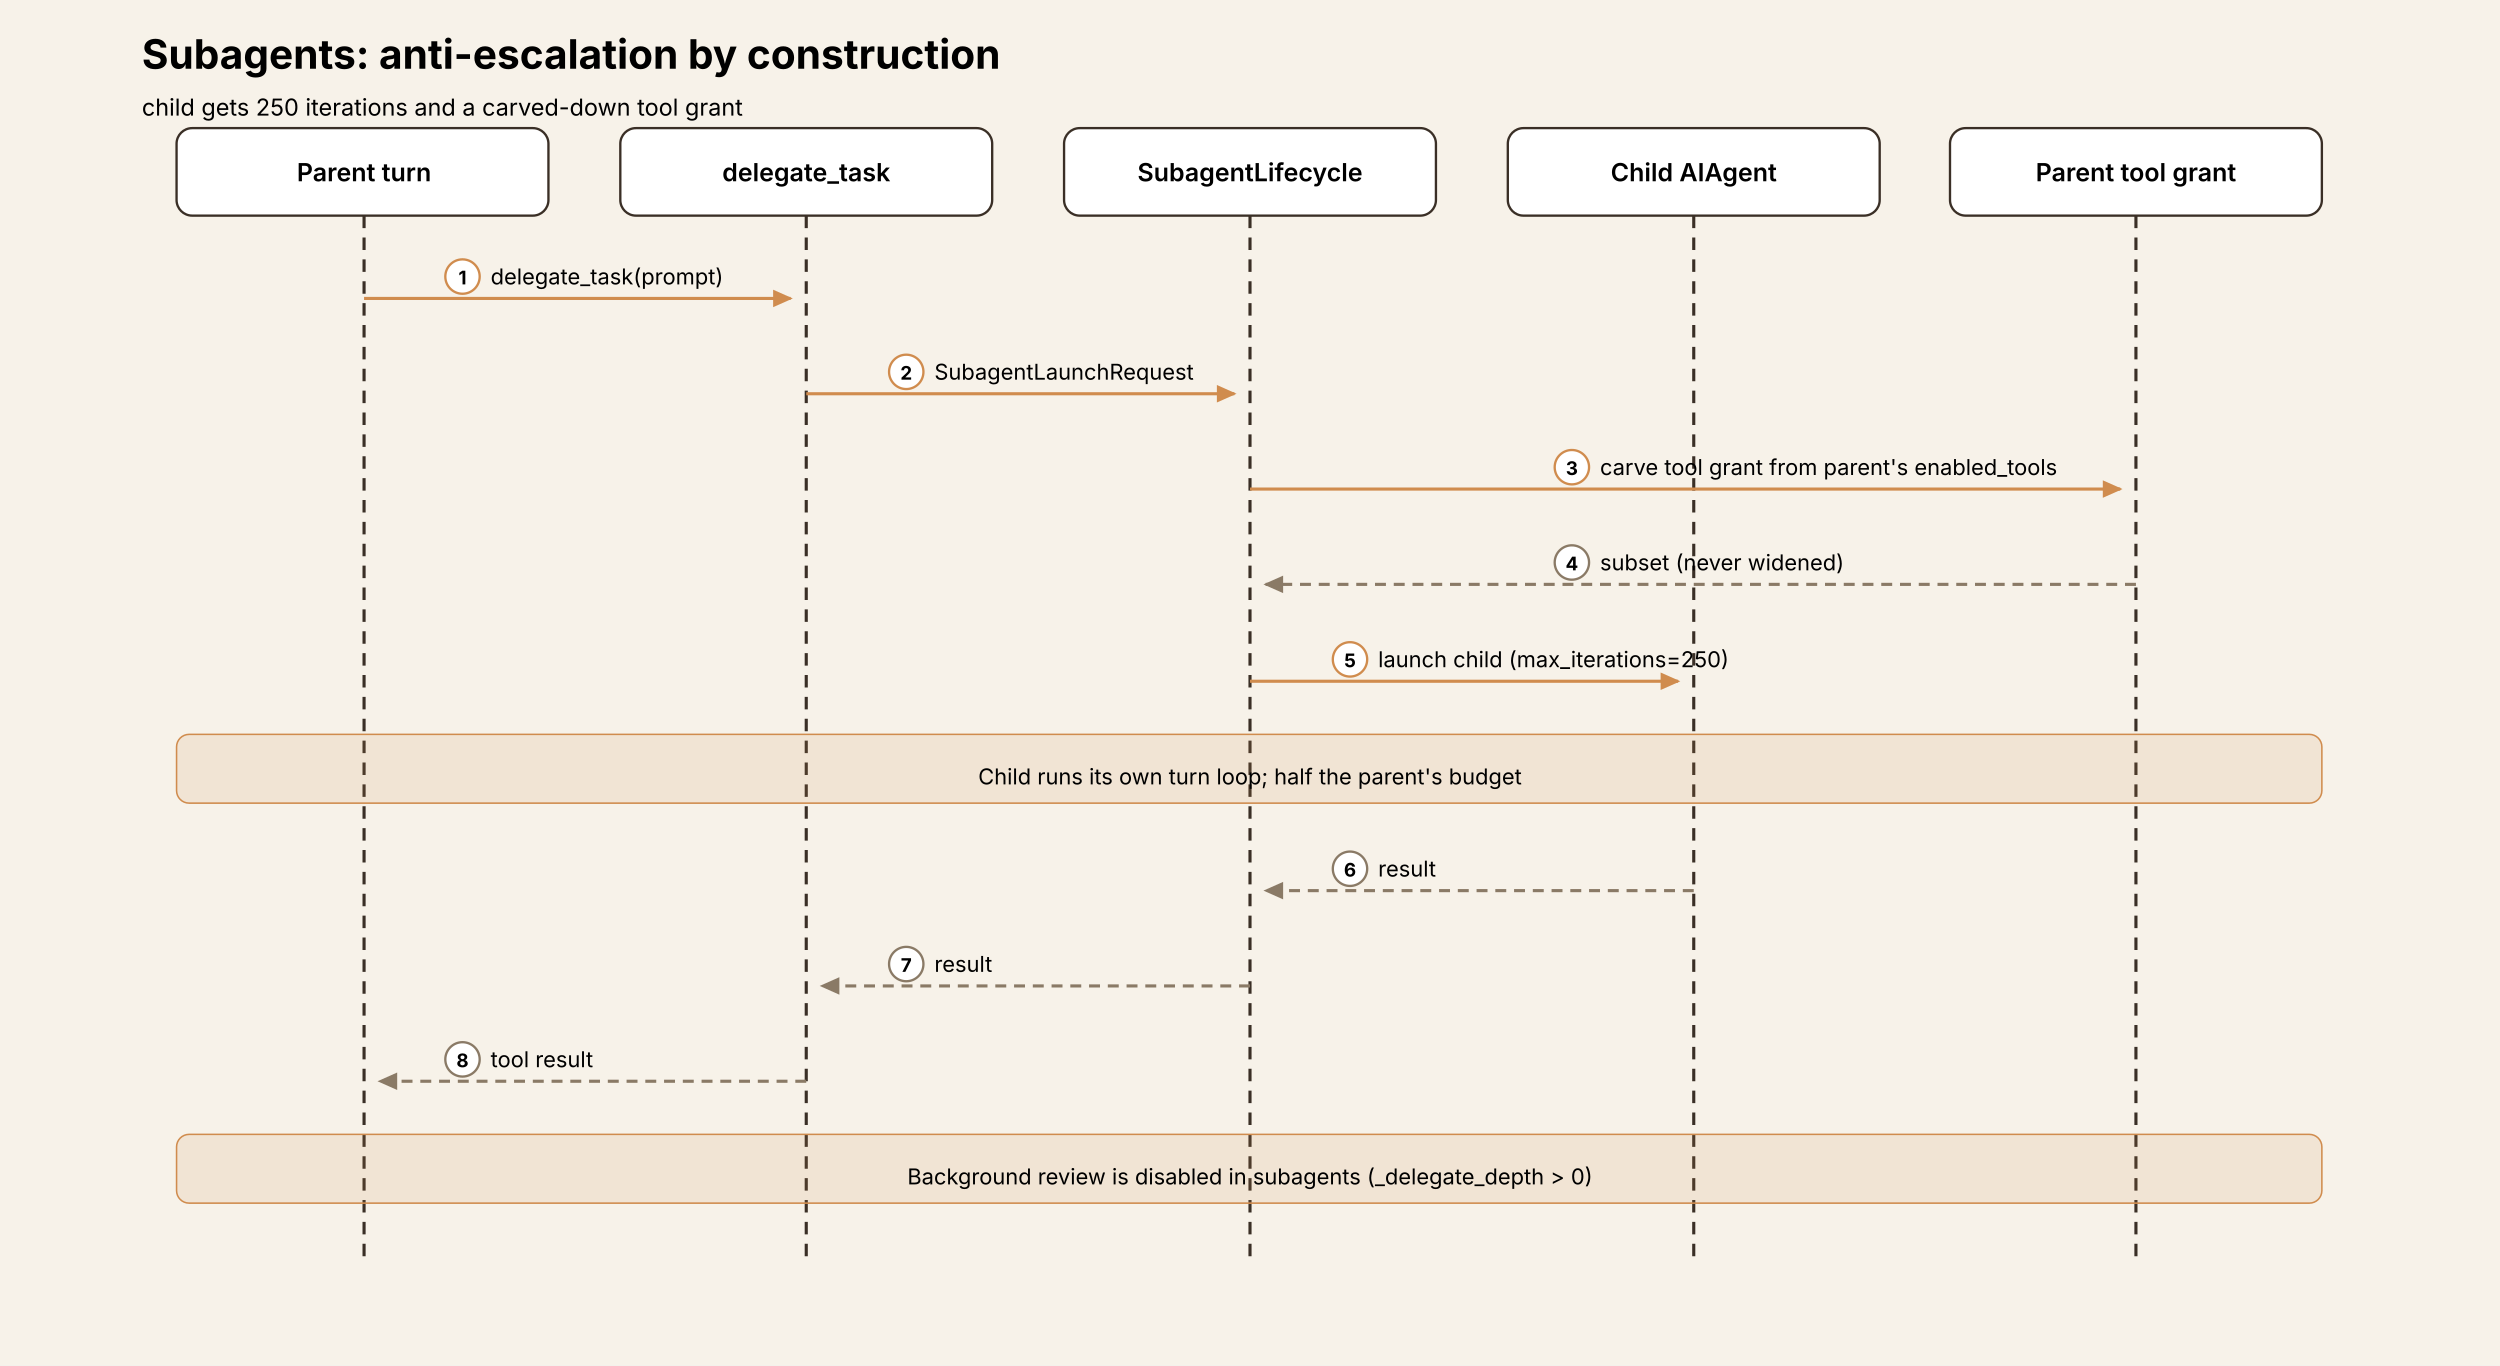
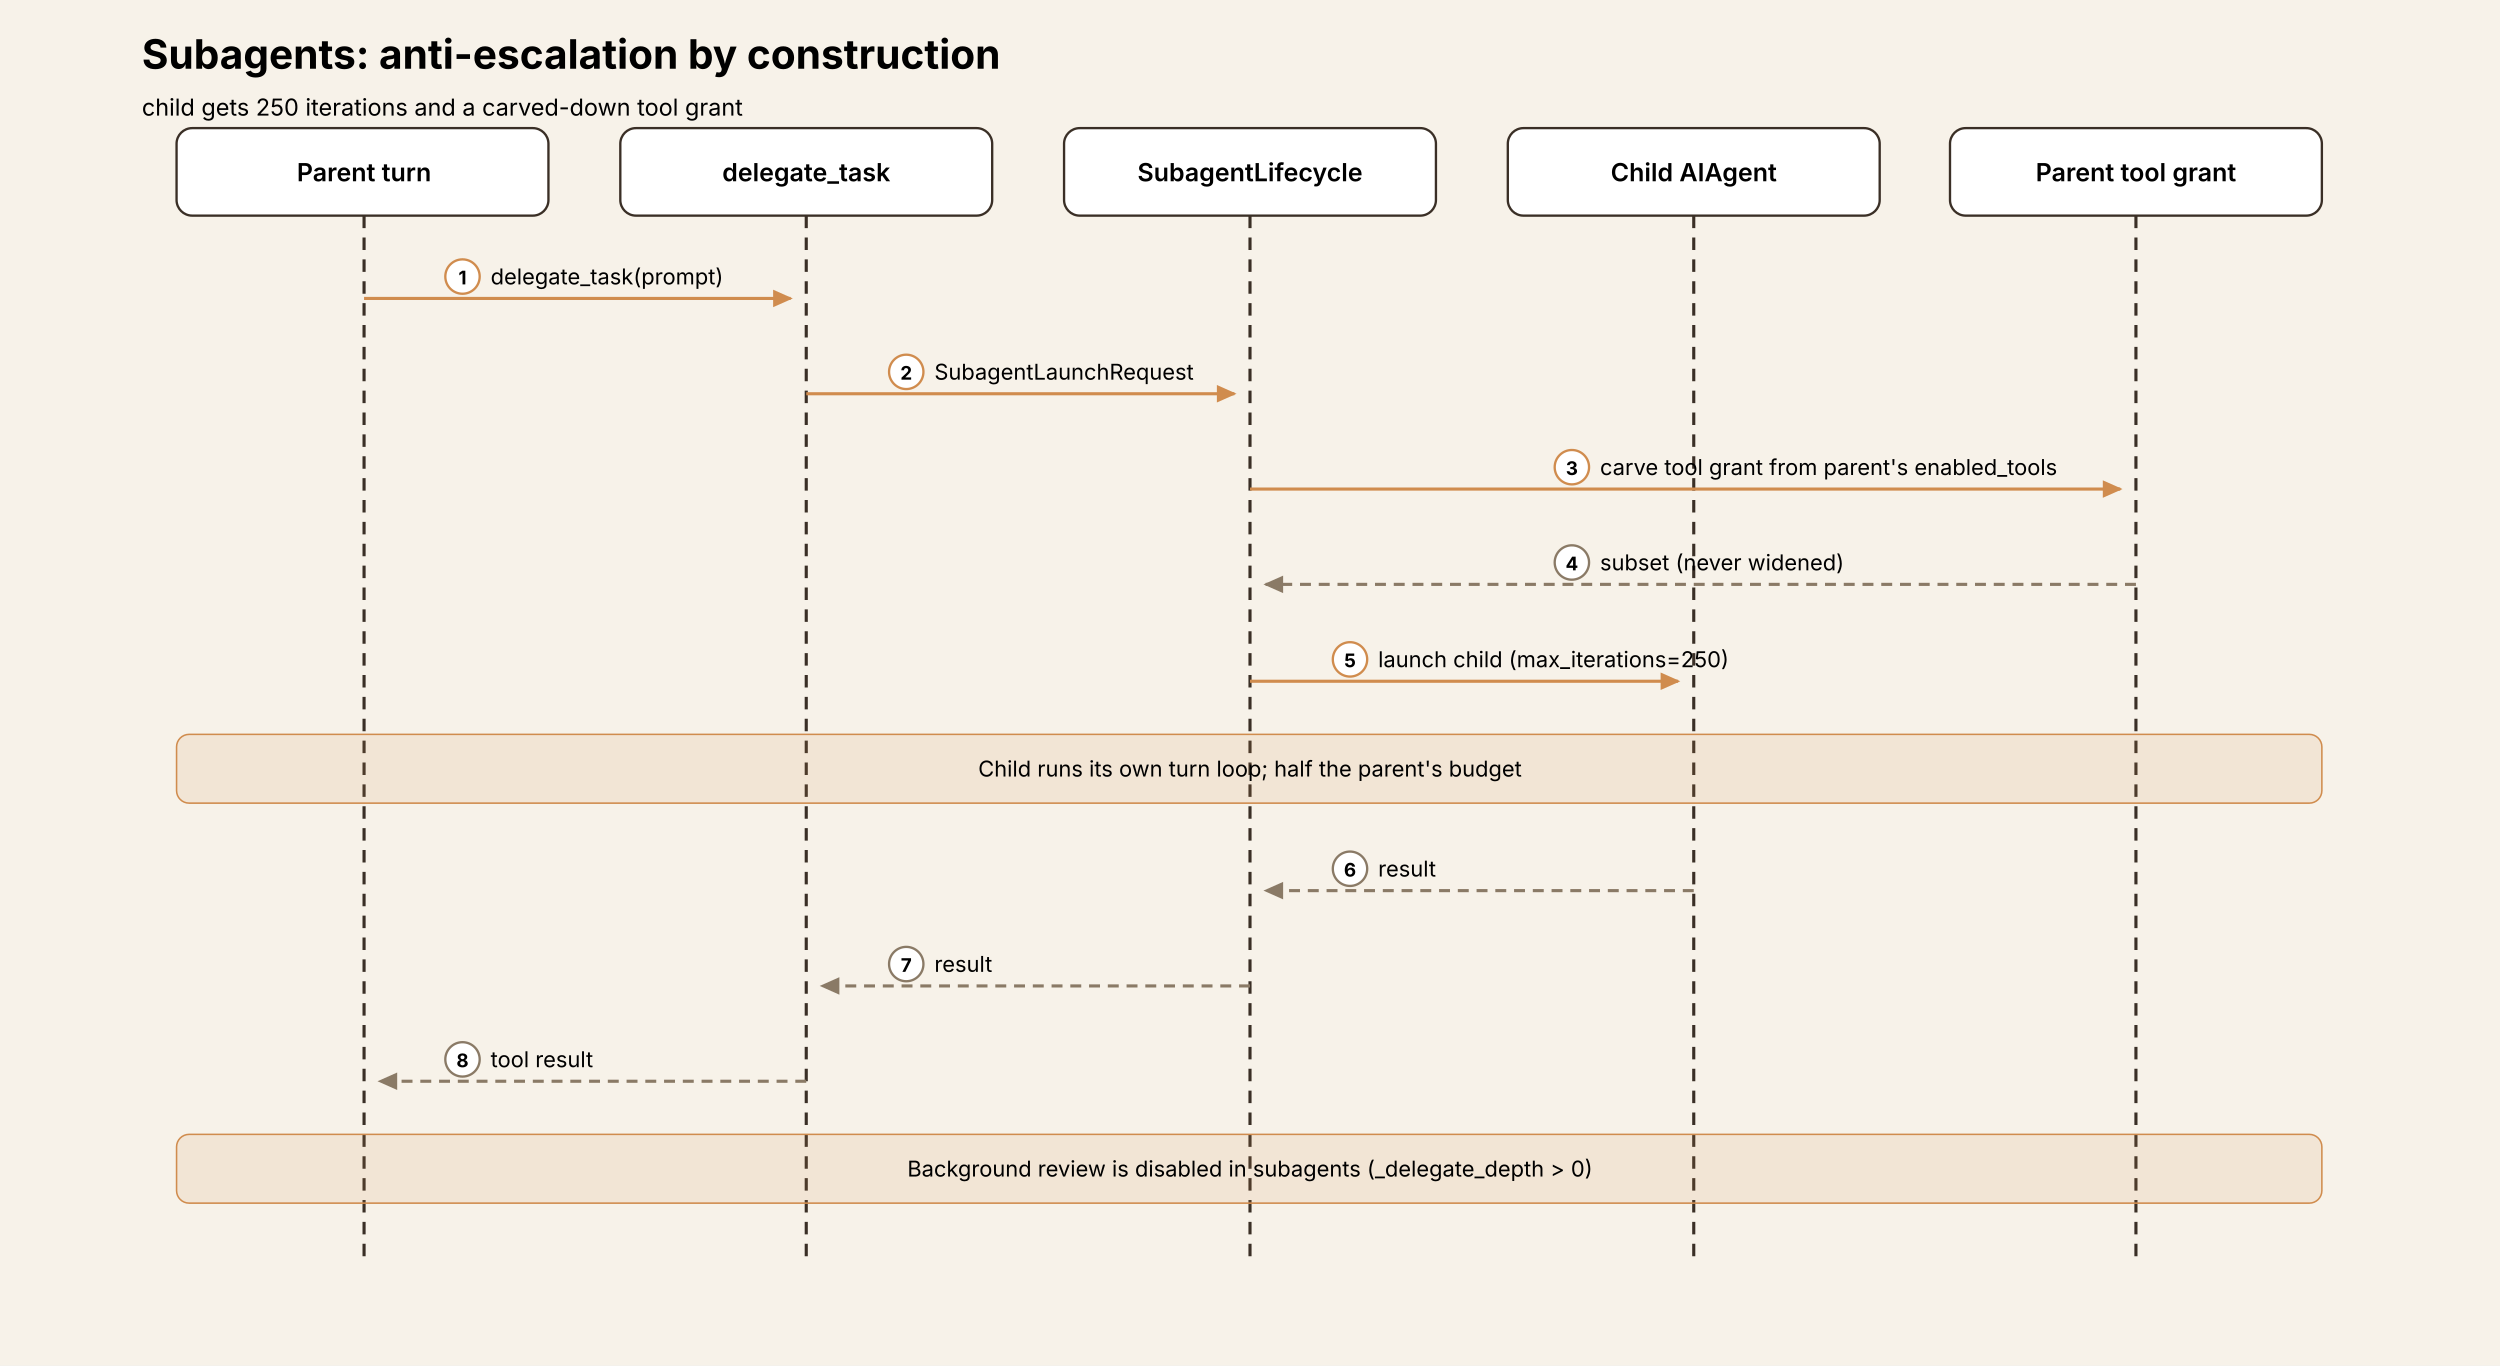
<svg xmlns="http://www.w3.org/2000/svg" viewBox="0 0 1600 874" width="1600" font-family="system-ui, -apple-system, sans-serif">
  <defs>
    <marker id="arrc" viewBox="0 0 10 10" refX="8" refY="5" markerWidth="7" markerHeight="7" orient="auto-start-reverse">
      <path d="M 0 1 L 9 5 L 0 9 z" fill="#d08c4e" />
    </marker>
    <marker id="arrr" viewBox="0 0 10 10" refX="8" refY="5" markerWidth="7" markerHeight="7" orient="auto-start-reverse">
      <path d="M 0 1 L 9 5 L 0 9 z" fill="#8a7a66" />
    </marker>
  </defs>
  <rect x="0" y="0" width="1600" height="874" fill="#f7f2e9" />
  <text x="90.78" y="44" font-size="26" font-weight="700" fill="#000000">Subagents: anti-escalation by construction</text>
  <text x="90.78" y="74" font-size="15" fill="#000000">child gets 250 iterations and a carved-down tool grant</text>
  <line x1="233" y1="110" x2="233" y2="806" stroke="#3a2f26" stroke-width="2" stroke-dasharray="8 6" />
  <rect x="113" y="82" width="238" height="56" rx="10" fill="#ffffff" stroke="#3a2f26" stroke-width="1.5" />
  <text x="233" y="116" text-anchor="middle" font-size="16" font-weight="600" fill="#000000">Parent turn</text>
  <line x1="516" y1="110" x2="516" y2="806" stroke="#3a2f26" stroke-width="2" stroke-dasharray="8 6" />
  <rect x="397" y="82" width="238" height="56" rx="10" fill="#ffffff" stroke="#3a2f26" stroke-width="1.5" />
  <text x="516" y="116" text-anchor="middle" font-size="16" font-weight="600" fill="#000000">delegate_task</text>
  <line x1="800" y1="110" x2="800" y2="806" stroke="#3a2f26" stroke-width="2" stroke-dasharray="8 6" />
  <rect x="681" y="82" width="238" height="56" rx="10" fill="#ffffff" stroke="#3a2f26" stroke-width="1.5" />
  <text x="800" y="116" text-anchor="middle" font-size="16" font-weight="600" fill="#000000">SubagentLifecycle</text>
  <line x1="1084" y1="110" x2="1084" y2="806" stroke="#3a2f26" stroke-width="2" stroke-dasharray="8 6" />
  <rect x="965" y="82" width="238" height="56" rx="10" fill="#ffffff" stroke="#3a2f26" stroke-width="1.5" />
  <text x="1084" y="116" text-anchor="middle" font-size="16" font-weight="600" fill="#000000">Child AIAgent</text>
  <line x1="1367" y1="110" x2="1367" y2="806" stroke="#3a2f26" stroke-width="2" stroke-dasharray="8 6" />
  <rect x="1248" y="82" width="238" height="56" rx="10" fill="#ffffff" stroke="#3a2f26" stroke-width="1.5" />
  <text x="1367" y="116" text-anchor="middle" font-size="16" font-weight="600" fill="#000000">Parent tool grant</text>
  <line x1="233" y1="191" x2="506" y2="191" stroke="#d08c4e" stroke-width="2" marker-end="url(#arrc)" />
  <circle cx="296" cy="177" r="11" fill="#ffffff" stroke="#d08c4e" stroke-width="1.5" />
  <text x="296" y="182" text-anchor="middle" font-size="12" font-weight="700" fill="#000000">1</text>
  <text x="314" y="182" font-size="14" fill="#000000">delegate_task(prompt)</text>
  <line x1="516" y1="252" x2="790" y2="252" stroke="#d08c4e" stroke-width="2" marker-end="url(#arrc)" />
  <circle cx="580" cy="238" r="11" fill="#ffffff" stroke="#d08c4e" stroke-width="1.5" />
  <text x="580" y="243" text-anchor="middle" font-size="12" font-weight="700" fill="#000000">2</text>
  <text x="598" y="243" font-size="14" fill="#000000">SubagentLaunchRequest</text>
  <line x1="800" y1="313" x2="1357" y2="313" stroke="#d08c4e" stroke-width="2" marker-end="url(#arrc)" />
  <circle cx="1006" cy="299" r="11" fill="#ffffff" stroke="#d08c4e" stroke-width="1.5" />
  <text x="1006" y="304" text-anchor="middle" font-size="12" font-weight="700" fill="#000000">3</text>
  <text x="1024" y="304" font-size="14" fill="#000000">carve tool grant from parent's enabled_tools</text>
  <line x1="1367" y1="374" x2="810" y2="374" stroke="#8a7a66" stroke-width="2" stroke-dasharray="7 5" marker-end="url(#arrr)" />
  <circle cx="1006" cy="360" r="11" fill="#ffffff" stroke="#8a7a66" stroke-width="1.5" />
  <text x="1006" y="365" text-anchor="middle" font-size="12" font-weight="700" fill="#000000">4</text>
  <text x="1024" y="365" font-size="14" fill="#000000">subset (never widened)</text>
  <line x1="800" y1="436" x2="1074" y2="436" stroke="#d08c4e" stroke-width="2" marker-end="url(#arrc)" />
  <circle cx="864" cy="422" r="11" fill="#ffffff" stroke="#d08c4e" stroke-width="1.5" />
  <text x="864" y="427" text-anchor="middle" font-size="12" font-weight="700" fill="#000000">5</text>
  <text x="882" y="427" font-size="14" fill="#000000">launch child (max_iterations=250)</text>
-   <rect x="113" y="470" width="1373" height="44" rx="8" fill="#d08c4e22" stroke="#d08c4e" stroke-width="1" />
-   <text x="800" y="502" text-anchor="middle" font-size="14" fill="#000000">Child runs its own turn loop; half the parent's budget</text>
+   <rect x="113" y="470" width="1373" height="44" rx="8" fill="#d08c4e" fill-opacity="0.13" stroke="#d08c4e" stroke-width="1" />
+   <text x="800" y="497" text-anchor="middle" font-size="14" fill="#000000">Child runs its own turn loop; half the parent's budget</text>
  <line x1="1084" y1="570" x2="810" y2="570" stroke="#8a7a66" stroke-width="2" stroke-dasharray="7 5" marker-end="url(#arrr)" />
  <circle cx="864" cy="556" r="11" fill="#ffffff" stroke="#8a7a66" stroke-width="1.5" />
  <text x="864" y="561" text-anchor="middle" font-size="12" font-weight="700" fill="#000000">6</text>
  <text x="882" y="561" font-size="14" fill="#000000">result</text>
  <line x1="800" y1="631" x2="526" y2="631" stroke="#8a7a66" stroke-width="2" stroke-dasharray="7 5" marker-end="url(#arrr)" />
  <circle cx="580" cy="617" r="11" fill="#ffffff" stroke="#8a7a66" stroke-width="1.5" />
  <text x="580" y="622" text-anchor="middle" font-size="12" font-weight="700" fill="#000000">7</text>
  <text x="598" y="622" font-size="14" fill="#000000">result</text>
  <line x1="516" y1="692" x2="243" y2="692" stroke="#8a7a66" stroke-width="2" stroke-dasharray="7 5" marker-end="url(#arrr)" />
  <circle cx="296" cy="678" r="11" fill="#ffffff" stroke="#8a7a66" stroke-width="1.5" />
  <text x="296" y="683" text-anchor="middle" font-size="12" font-weight="700" fill="#000000">8</text>
  <text x="314" y="683" font-size="14" fill="#000000">tool result</text>
-   <rect x="113" y="726" width="1373" height="44" rx="8" fill="#d08c4e22" stroke="#d08c4e" stroke-width="1" />
-   <text x="800" y="758" text-anchor="middle" font-size="14" fill="#000000">Background review is disabled in subagents (_delegate_depth &gt; 0)</text>
+   <rect x="113" y="726" width="1373" height="44" rx="8" fill="#d08c4e" fill-opacity="0.13" stroke="#d08c4e" stroke-width="1" />
+   <text x="800" y="753" text-anchor="middle" font-size="14" fill="#000000">Background review is disabled in subagents (_delegate_depth &gt; 0)</text>
</svg>
